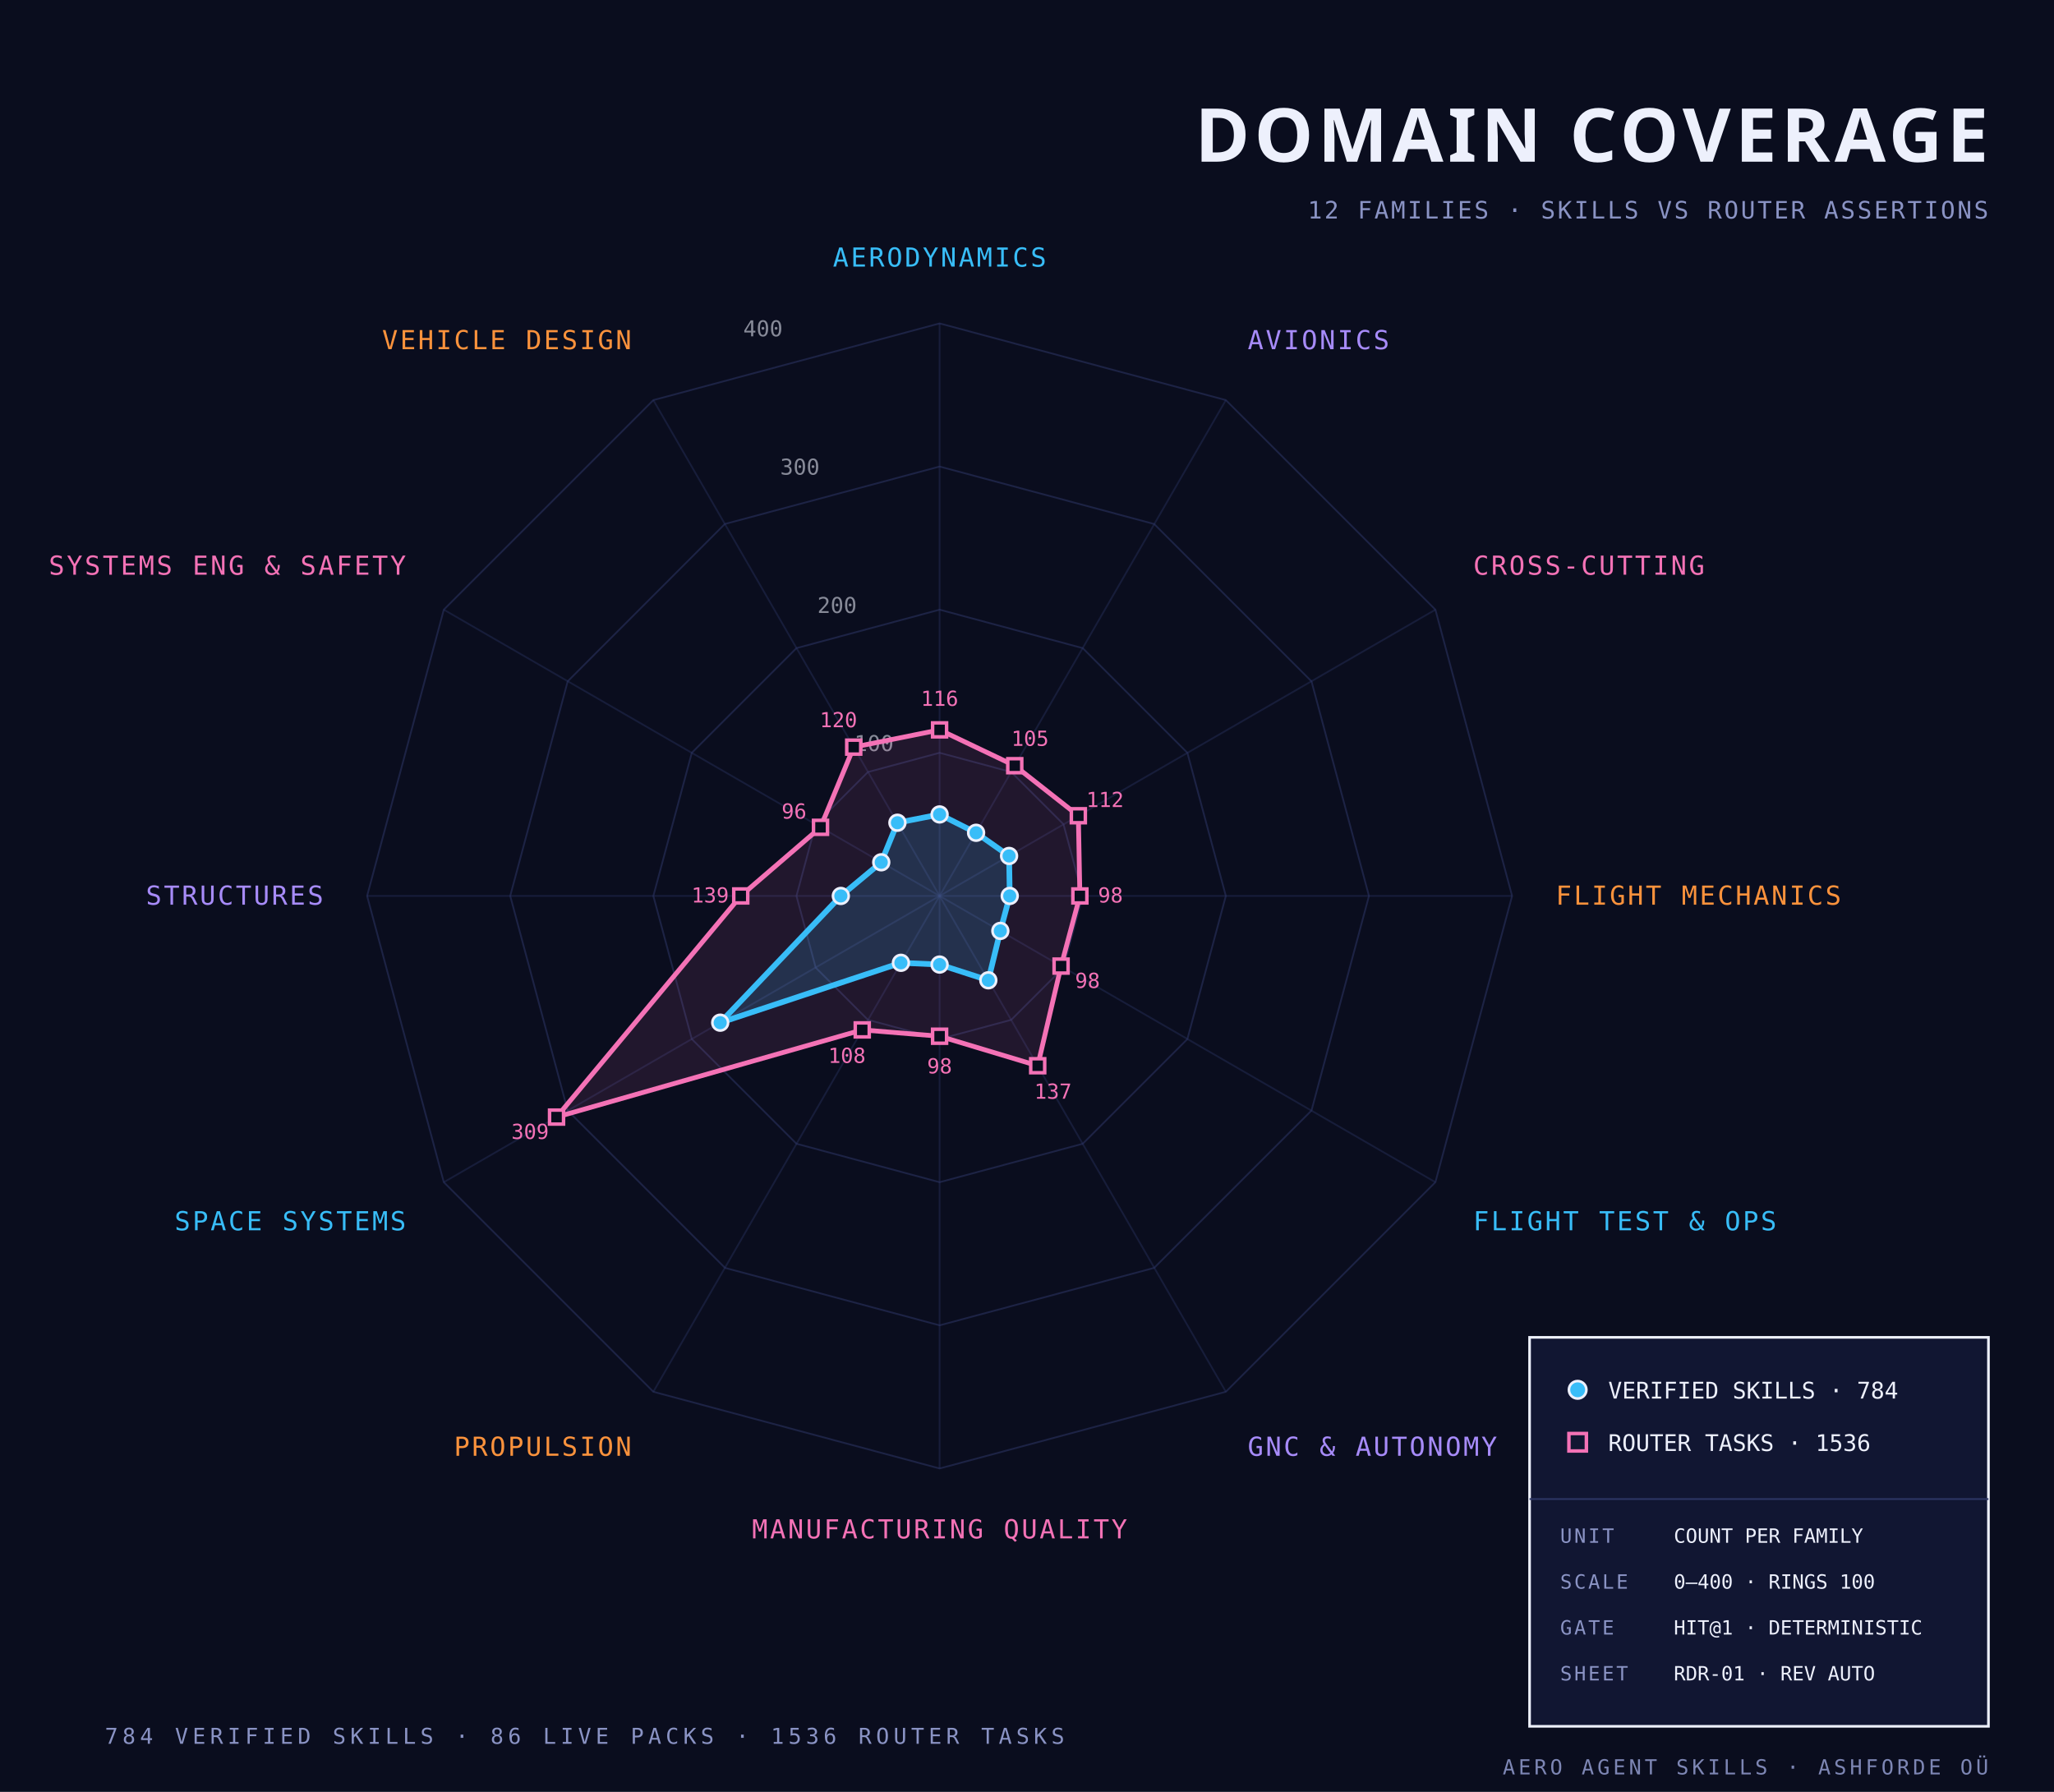
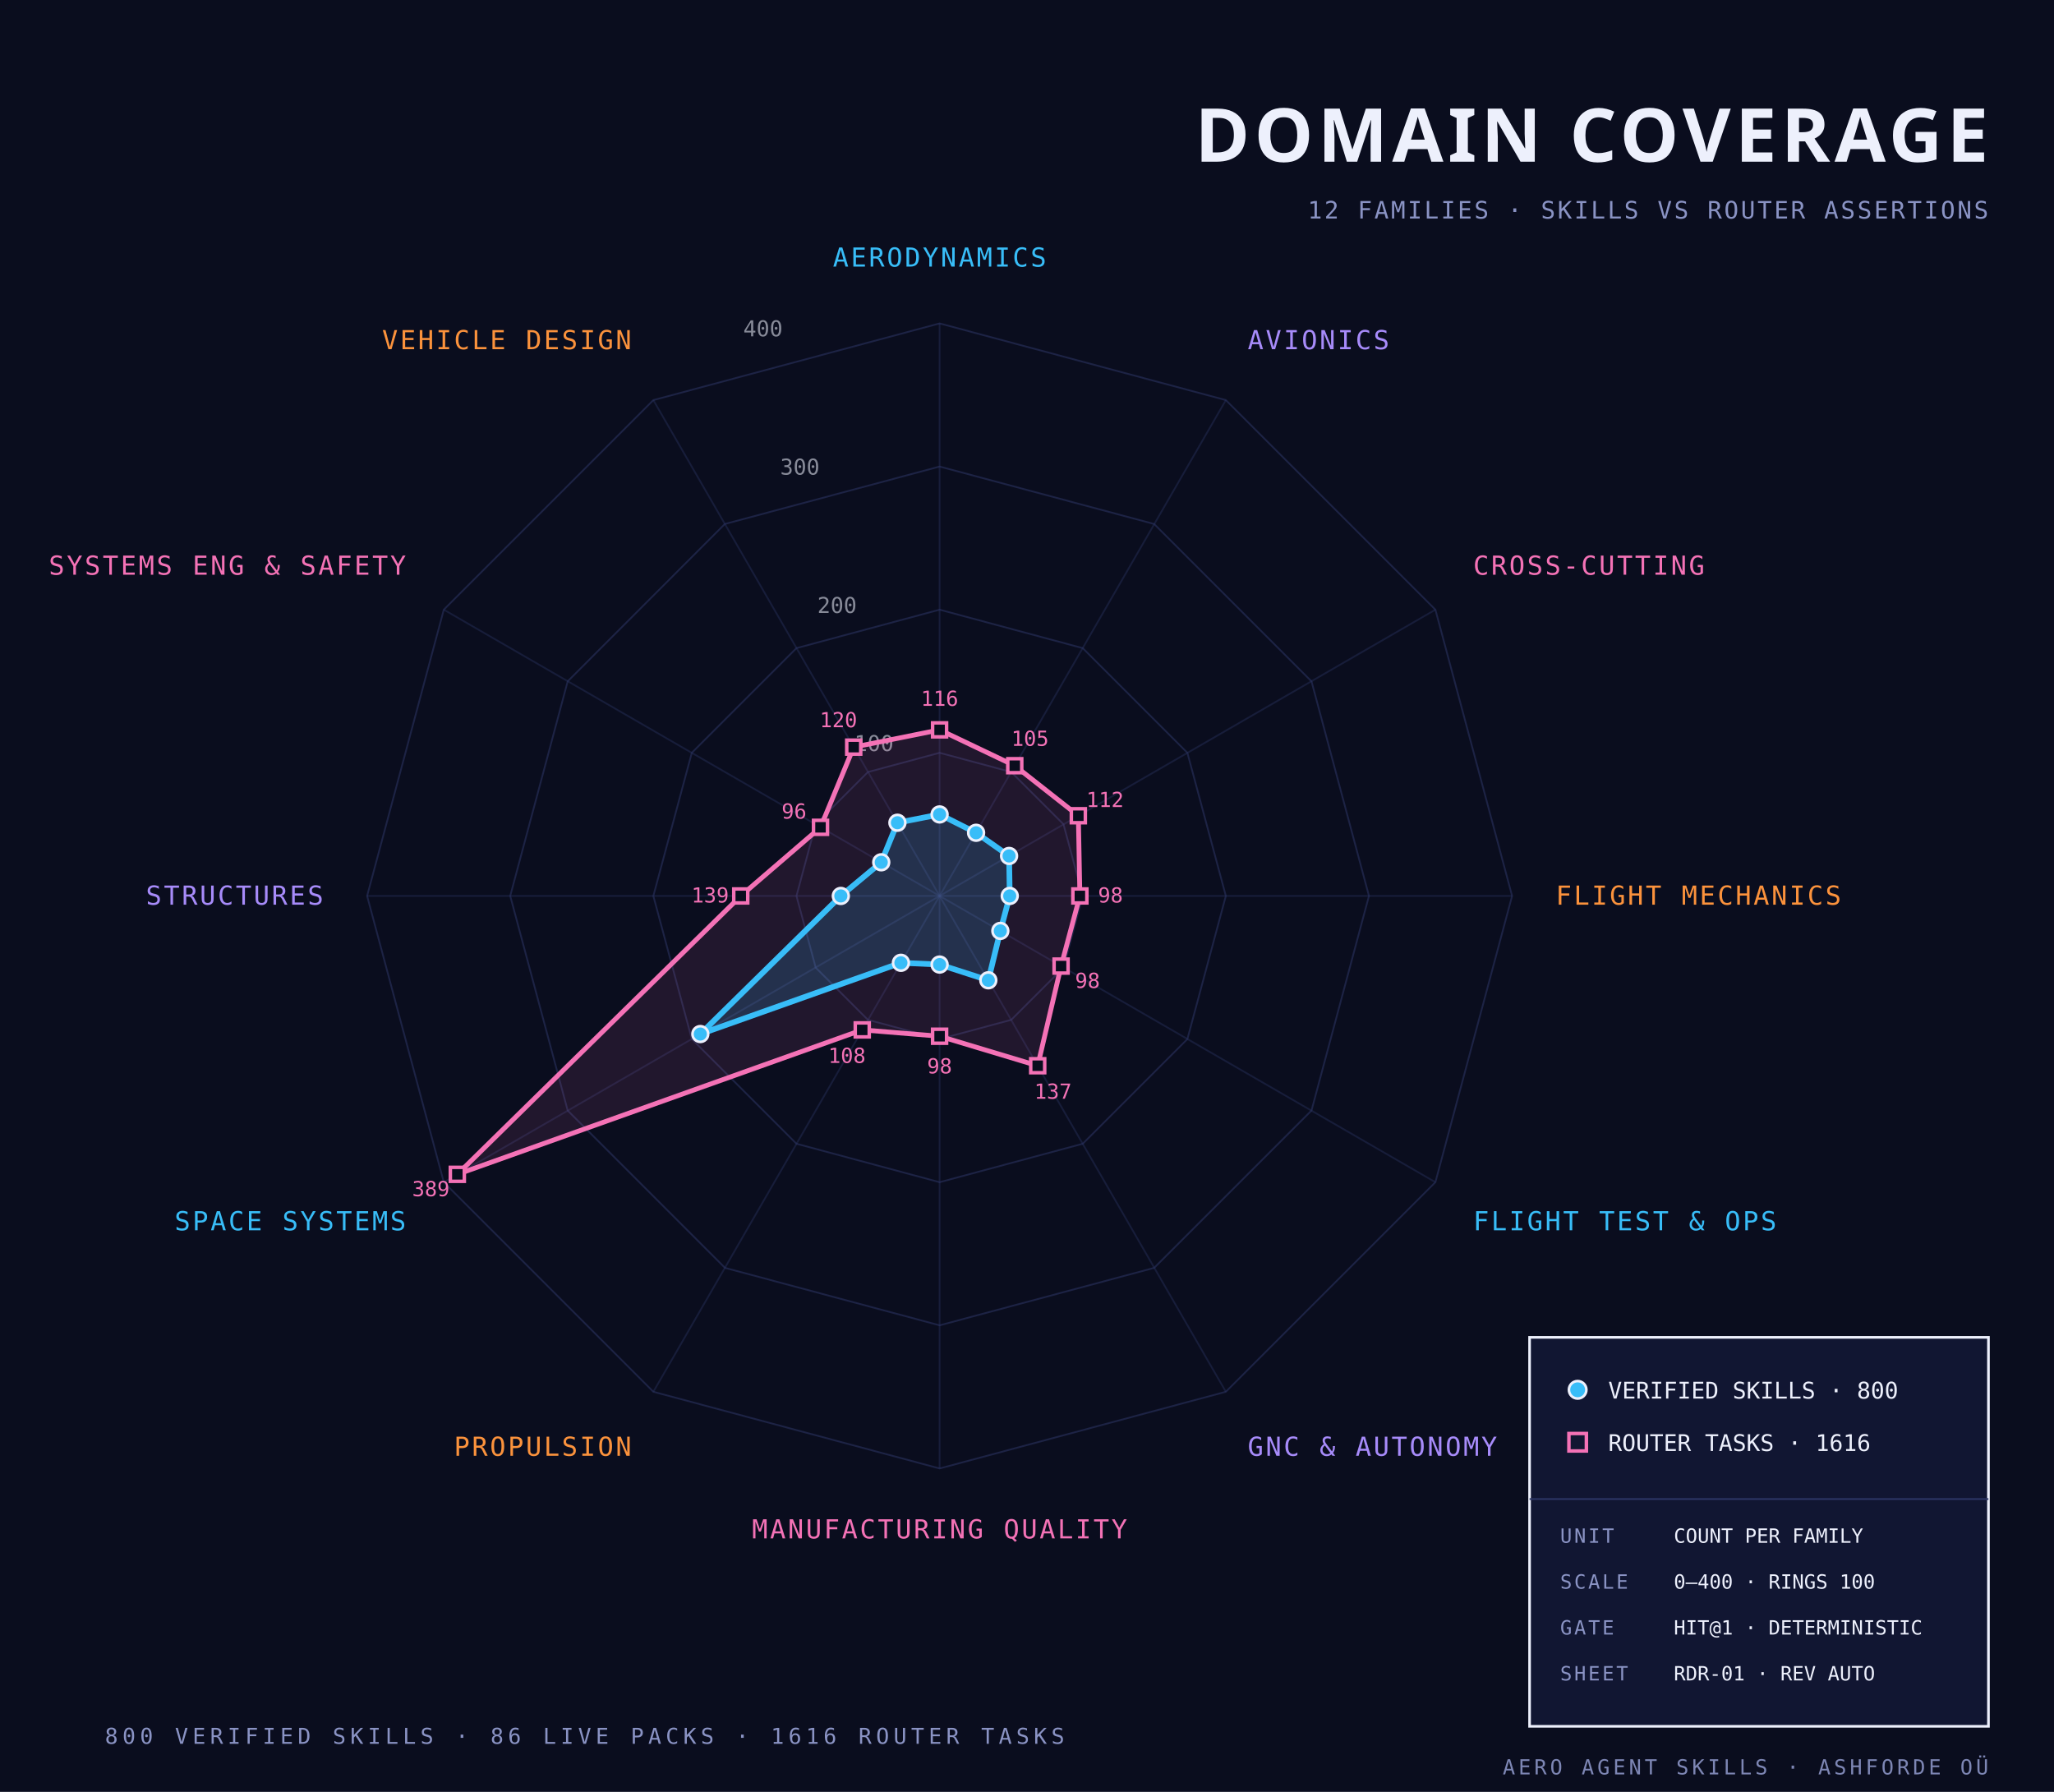
<svg xmlns="http://www.w3.org/2000/svg" width="940" height="820" viewBox="0 0 940 820">
  <style>
    .mono { font-family: "JetBrains Mono", "IBM Plex Mono", "Menlo", monospace; }
    .cond { font-family: "Barlow Condensed", "DIN Condensed", "Arial Narrow", sans-serif; font-weight: 700; text-transform: uppercase; }
    .serif { font-family: "Instrument Serif", Georgia, serif; font-style: italic; }
  </style>
  <rect width="940" height="820" fill="#0a0d1e" />
  <polygon points="430.0,344.5 462.8,353.3 486.7,377.2 495.5,410.0 486.7,442.8 462.8,466.7 430.0,475.5 397.2,466.7 373.3,442.8 364.5,410.0 373.3,377.2 397.2,353.3" fill="none" stroke="#2c3564" stroke-width="0.8" stroke-opacity="0.55" />
  <polygon points="430.0,279.0 495.5,296.6 543.4,344.5 561.0,410.0 543.4,475.5 495.5,523.4 430.0,541.0 364.5,523.4 316.6,475.5 299.0,410.0 316.6,344.5 364.5,296.6" fill="none" stroke="#2c3564" stroke-width="0.8" stroke-opacity="0.55" />
  <polygon points="430.0,213.5 528.2,239.8 600.2,311.8 626.5,410.0 600.2,508.2 528.2,580.2 430.0,606.5 331.8,580.2 259.8,508.2 233.5,410.0 259.8,311.8 331.7,239.8" fill="none" stroke="#2c3564" stroke-width="0.8" stroke-opacity="0.55" />
  <polygon points="430.0,148.0 561.0,183.1 656.9,279.0 692.0,410.0 656.9,541.0 561.0,636.9 430.0,672.0 299.0,636.9 203.1,541.0 168.0,410.0 203.1,279.0 299.0,183.1" fill="none" stroke="#2c3564" stroke-width="0.8" stroke-opacity="0.55" />
  <line x1="430" y1="410" x2="430.0" y2="148.0" stroke="#2c3564" stroke-width="0.8" stroke-opacity="0.4" />
  <line x1="430" y1="410" x2="561.0" y2="183.1" stroke="#2c3564" stroke-width="0.8" stroke-opacity="0.4" />
  <line x1="430" y1="410" x2="656.9" y2="279.0" stroke="#2c3564" stroke-width="0.8" stroke-opacity="0.4" />
  <line x1="430" y1="410" x2="692.0" y2="410.0" stroke="#2c3564" stroke-width="0.8" stroke-opacity="0.4" />
  <line x1="430" y1="410" x2="656.9" y2="541.0" stroke="#2c3564" stroke-width="0.8" stroke-opacity="0.4" />
  <line x1="430" y1="410" x2="561.0" y2="636.9" stroke="#2c3564" stroke-width="0.8" stroke-opacity="0.4" />
  <line x1="430" y1="410" x2="430.0" y2="672.0" stroke="#2c3564" stroke-width="0.8" stroke-opacity="0.4" />
  <line x1="430" y1="410" x2="299.0" y2="636.9" stroke="#2c3564" stroke-width="0.8" stroke-opacity="0.4" />
  <line x1="430" y1="410" x2="203.1" y2="541.0" stroke="#2c3564" stroke-width="0.8" stroke-opacity="0.4" />
  <line x1="430" y1="410" x2="168.0" y2="410.0" stroke="#2c3564" stroke-width="0.8" stroke-opacity="0.4" />
  <line x1="430" y1="410" x2="203.1" y2="279.0" stroke="#2c3564" stroke-width="0.8" stroke-opacity="0.4" />
  <line x1="430" y1="410" x2="299.0" y2="183.1" stroke="#2c3564" stroke-width="0.8" stroke-opacity="0.4" />
  <text class="mono" x="409.0" y="343.7" text-anchor="end" font-size="10" fill="#edf0fc" opacity="0.55">100</text>
  <text class="mono" x="392.1" y="280.5" text-anchor="end" font-size="10" fill="#edf0fc" opacity="0.55">200</text>
  <text class="mono" x="375.1" y="217.2" text-anchor="end" font-size="10" fill="#edf0fc" opacity="0.55">300</text>
  <text class="mono" x="358.2" y="153.9" text-anchor="end" font-size="10" fill="#edf0fc" opacity="0.55">400</text>
  <text class="mono" x="430.0" y="122.0" text-anchor="middle" font-size="12" fill="#38bdf8" letter-spacing="1">AERODYNAMICS</text>
  <text class="mono" x="571.0" y="159.8" text-anchor="start" font-size="12" fill="#a78bfa" letter-spacing="1">AVIONICS</text>
  <text class="mono" x="674.2" y="263.0" text-anchor="start" font-size="12" fill="#f472b6" letter-spacing="1">CROSS-CUTTING</text>
  <text class="mono" x="712.0" y="414.0" text-anchor="start" font-size="12" fill="#fb923c" letter-spacing="1">FLIGHT MECHANICS</text>
  <text class="mono" x="674.2" y="563.0" text-anchor="start" font-size="12" fill="#38bdf8" letter-spacing="1">FLIGHT TEST &amp; OPS</text>
  <text class="mono" x="571.0" y="666.2" text-anchor="start" font-size="12" fill="#a78bfa" letter-spacing="1">GNC &amp; AUTONOMY</text>
  <text class="mono" x="430.0" y="704.0" text-anchor="middle" font-size="12" fill="#f472b6" letter-spacing="1">MANUFACTURING QUALITY</text>
  <text class="mono" x="289.0" y="666.2" text-anchor="end" font-size="12" fill="#fb923c" letter-spacing="1">PROPULSION</text>
  <text class="mono" x="185.8" y="563.0" text-anchor="end" font-size="12" fill="#38bdf8" letter-spacing="1">SPACE SYSTEMS</text>
  <text class="mono" x="148.0" y="414.0" text-anchor="end" font-size="12" fill="#a78bfa" letter-spacing="1">STRUCTURES</text>
  <text class="mono" x="185.8" y="263.0" text-anchor="end" font-size="12" fill="#f472b6" letter-spacing="1">SYSTEMS ENG &amp; SAFETY</text>
  <text class="mono" x="289.0" y="159.8" text-anchor="end" font-size="12" fill="#fb923c" letter-spacing="1">VEHICLE DESIGN</text>
-   <polygon points="430.0,334.0 464.4,350.4 493.5,373.3 494.2,410.0 485.6,442.1 474.9,487.7 430.0,474.2 394.6,471.3 254.7,511.2 339.0,410.0 375.5,378.6 390.7,341.9" fill="#f472b6" fill-opacity="0.10" stroke="#f472b6" stroke-width="2.2" />
+   <polygon points="430.0,334.0 464.4,350.4 493.5,373.3 494.2,410.0 485.6,442.1 474.9,487.7 430.0,474.2 394.6,471.3 209.3,537.4 339.0,410.0 375.5,378.6 390.7,341.9" fill="#f472b6" fill-opacity="0.10" stroke="#f472b6" stroke-width="2.2" />
  <rect x="426.8" y="330.8" width="6.4" height="6.4" fill="#0a0d1e" stroke="#f472b6" stroke-width="1.6" />
  <rect x="461.2" y="347.2" width="6.4" height="6.4" fill="#0a0d1e" stroke="#f472b6" stroke-width="1.6" />
  <rect x="490.3" y="370.1" width="6.4" height="6.4" fill="#0a0d1e" stroke="#f472b6" stroke-width="1.6" />
  <rect x="491.0" y="406.8" width="6.4" height="6.4" fill="#0a0d1e" stroke="#f472b6" stroke-width="1.6" />
  <rect x="482.4" y="438.9" width="6.4" height="6.4" fill="#0a0d1e" stroke="#f472b6" stroke-width="1.6" />
  <rect x="471.7" y="484.5" width="6.4" height="6.4" fill="#0a0d1e" stroke="#f472b6" stroke-width="1.6" />
  <rect x="426.8" y="471.0" width="6.4" height="6.4" fill="#0a0d1e" stroke="#f472b6" stroke-width="1.6" />
  <rect x="391.4" y="468.1" width="6.4" height="6.4" fill="#0a0d1e" stroke="#f472b6" stroke-width="1.6" />
-   <rect x="251.5" y="508.0" width="6.4" height="6.4" fill="#0a0d1e" stroke="#f472b6" stroke-width="1.6" />
+   <rect x="206.1" y="534.2" width="6.4" height="6.4" fill="#0a0d1e" stroke="#f472b6" stroke-width="1.6" />
  <rect x="335.8" y="406.8" width="6.4" height="6.4" fill="#0a0d1e" stroke="#f472b6" stroke-width="1.6" />
  <rect x="372.3" y="375.4" width="6.4" height="6.4" fill="#0a0d1e" stroke="#f472b6" stroke-width="1.6" />
  <rect x="387.5" y="338.7" width="6.4" height="6.4" fill="#0a0d1e" stroke="#f472b6" stroke-width="1.6" />
-   <polygon points="430.0,372.7 446.7,381.1 461.8,391.7 462.1,410.0 457.8,426.0 452.3,448.6 430.0,441.4 412.3,440.6 329.6,468.0 384.8,410.0 403.3,394.6 410.7,376.5" fill="#38bdf8" fill-opacity="0.16" stroke="#38bdf8" stroke-width="2.6" />
+   <polygon points="430.0,372.7 446.7,381.1 461.8,391.7 462.1,410.0 457.8,426.0 452.3,448.6 430.0,441.4 412.3,440.6 320.5,473.2 384.8,410.0 403.3,394.6 410.7,376.5" fill="#38bdf8" fill-opacity="0.16" stroke="#38bdf8" stroke-width="2.6" />
  <circle cx="430.0" cy="372.7" r="3.6" fill="#38bdf8" stroke="#edf0fc" stroke-width="1.2" />
  <circle cx="446.7" cy="381.1" r="3.6" fill="#38bdf8" stroke="#edf0fc" stroke-width="1.2" />
  <circle cx="461.8" cy="391.7" r="3.6" fill="#38bdf8" stroke="#edf0fc" stroke-width="1.2" />
  <circle cx="462.1" cy="410.0" r="3.6" fill="#38bdf8" stroke="#edf0fc" stroke-width="1.2" />
  <circle cx="457.8" cy="426.0" r="3.6" fill="#38bdf8" stroke="#edf0fc" stroke-width="1.2" />
  <circle cx="452.3" cy="448.6" r="3.6" fill="#38bdf8" stroke="#edf0fc" stroke-width="1.2" />
  <circle cx="430.0" cy="441.4" r="3.6" fill="#38bdf8" stroke="#edf0fc" stroke-width="1.2" />
  <circle cx="412.3" cy="440.6" r="3.6" fill="#38bdf8" stroke="#edf0fc" stroke-width="1.2" />
-   <circle cx="329.6" cy="468.0" r="3.6" fill="#38bdf8" stroke="#edf0fc" stroke-width="1.2" />
+   <circle cx="320.5" cy="473.2" r="3.6" fill="#38bdf8" stroke="#edf0fc" stroke-width="1.2" />
  <circle cx="384.8" cy="410.0" r="3.6" fill="#38bdf8" stroke="#edf0fc" stroke-width="1.2" />
  <circle cx="403.3" cy="394.6" r="3.6" fill="#38bdf8" stroke="#edf0fc" stroke-width="1.2" />
  <circle cx="410.7" cy="376.5" r="3.6" fill="#38bdf8" stroke="#edf0fc" stroke-width="1.2" />
  <text class="mono" x="430.0" y="323.0" text-anchor="middle" font-size="9.5" fill="#f472b6">116</text>
  <text class="mono" x="471.4" y="341.3" text-anchor="middle" font-size="9.5" fill="#f472b6">105</text>
  <text class="mono" x="505.7" y="369.3" text-anchor="middle" font-size="9.5" fill="#f472b6">112</text>
  <text class="mono" x="508.2" y="413.0" text-anchor="middle" font-size="9.5" fill="#f472b6">98</text>
  <text class="mono" x="497.7" y="452.1" text-anchor="middle" font-size="9.5" fill="#f472b6">98</text>
  <text class="mono" x="481.9" y="502.8" text-anchor="middle" font-size="9.5" fill="#f472b6">137</text>
  <text class="mono" x="430.0" y="491.2" text-anchor="middle" font-size="9.5" fill="#f472b6">98</text>
  <text class="mono" x="387.6" y="486.4" text-anchor="middle" font-size="9.5" fill="#f472b6">108</text>
-   <text class="mono" x="242.6" y="521.2" text-anchor="middle" font-size="9.5" fill="#f472b6">309</text>
+   <text class="mono" x="197.2" y="547.4" text-anchor="middle" font-size="9.5" fill="#f472b6">389</text>
  <text class="mono" x="325.0" y="413.0" text-anchor="middle" font-size="9.5" fill="#f472b6">139</text>
  <text class="mono" x="363.4" y="374.6" text-anchor="middle" font-size="9.5" fill="#f472b6">96</text>
  <text class="mono" x="383.7" y="332.8" text-anchor="middle" font-size="9.5" fill="#f472b6">120</text>
  <text class="cond" x="910.0" y="74.0" text-anchor="end" font-size="34" fill="#edf0fc" letter-spacing="2">DOMAIN COVERAGE</text>
  <text class="mono" x="910.0" y="100.0" text-anchor="end" font-size="11" fill="#8a93c4" letter-spacing="1">12 FAMILIES · SKILLS VS ROUTER ASSERTIONS</text>
  <rect x="700" y="612" width="210" height="178" fill="#111632" stroke="#edf0fc" stroke-width="1.2" />
  <line x1="700" y1="686" x2="910" y2="686" stroke="#2c3564" stroke-width="0.8" />
  <circle cx="722" cy="636" r="4" fill="#38bdf8" stroke="#edf0fc" stroke-width="1.2" />
-   <text class="mono" x="736.0" y="640.0" text-anchor="start" font-size="10.5" fill="#edf0fc">VERIFIED SKILLS · 784</text>
+   <text class="mono" x="736.0" y="640.0" text-anchor="start" font-size="10.5" fill="#edf0fc">VERIFIED SKILLS · 800</text>
  <rect x="718" y="656" width="8" height="8" fill="none" stroke="#f472b6" stroke-width="1.6" />
-   <text class="mono" x="736.0" y="664.0" text-anchor="start" font-size="10.5" fill="#edf0fc">ROUTER TASKS · 1536</text>
+   <text class="mono" x="736.0" y="664.0" text-anchor="start" font-size="10.5" fill="#edf0fc">ROUTER TASKS · 1616</text>
  <text class="mono" x="714.0" y="706.0" text-anchor="start" font-size="9" fill="#8a93c4" letter-spacing="1">UNIT</text>
  <text class="mono" x="766.0" y="706.0" text-anchor="start" font-size="9" fill="#edf0fc">COUNT PER FAMILY</text>
  <text class="mono" x="714.0" y="727.0" text-anchor="start" font-size="9" fill="#8a93c4" letter-spacing="1">SCALE</text>
  <text class="mono" x="766.0" y="727.0" text-anchor="start" font-size="9" fill="#edf0fc">0–400 · RINGS 100</text>
  <text class="mono" x="714.0" y="748.0" text-anchor="start" font-size="9" fill="#8a93c4" letter-spacing="1">GATE</text>
  <text class="mono" x="766.0" y="748.0" text-anchor="start" font-size="9" fill="#edf0fc">HIT@1 · DETERMINISTIC</text>
  <text class="mono" x="714.0" y="769.0" text-anchor="start" font-size="9" fill="#8a93c4" letter-spacing="1">SHEET</text>
  <text class="mono" x="766.0" y="769.0" text-anchor="start" font-size="9" fill="#edf0fc">RDR-01 · REV AUTO</text>
-   <text class="mono" x="48.0" y="798.0" text-anchor="start" font-size="10" fill="#8a93c4" letter-spacing="2">784 VERIFIED SKILLS · 86 LIVE PACKS · 1536 ROUTER TASKS</text>
+   <text class="mono" x="48.0" y="798.0" text-anchor="start" font-size="10" fill="#8a93c4" letter-spacing="2">800 VERIFIED SKILLS · 86 LIVE PACKS · 1616 ROUTER TASKS</text>
  <text class="mono" x="910.0" y="812.0" text-anchor="end" font-size="9.5" fill="#8a93c4" letter-spacing="1.5" opacity="0.9">AERO AGENT SKILLS · ASHFORDE OÜ</text>
</svg>
